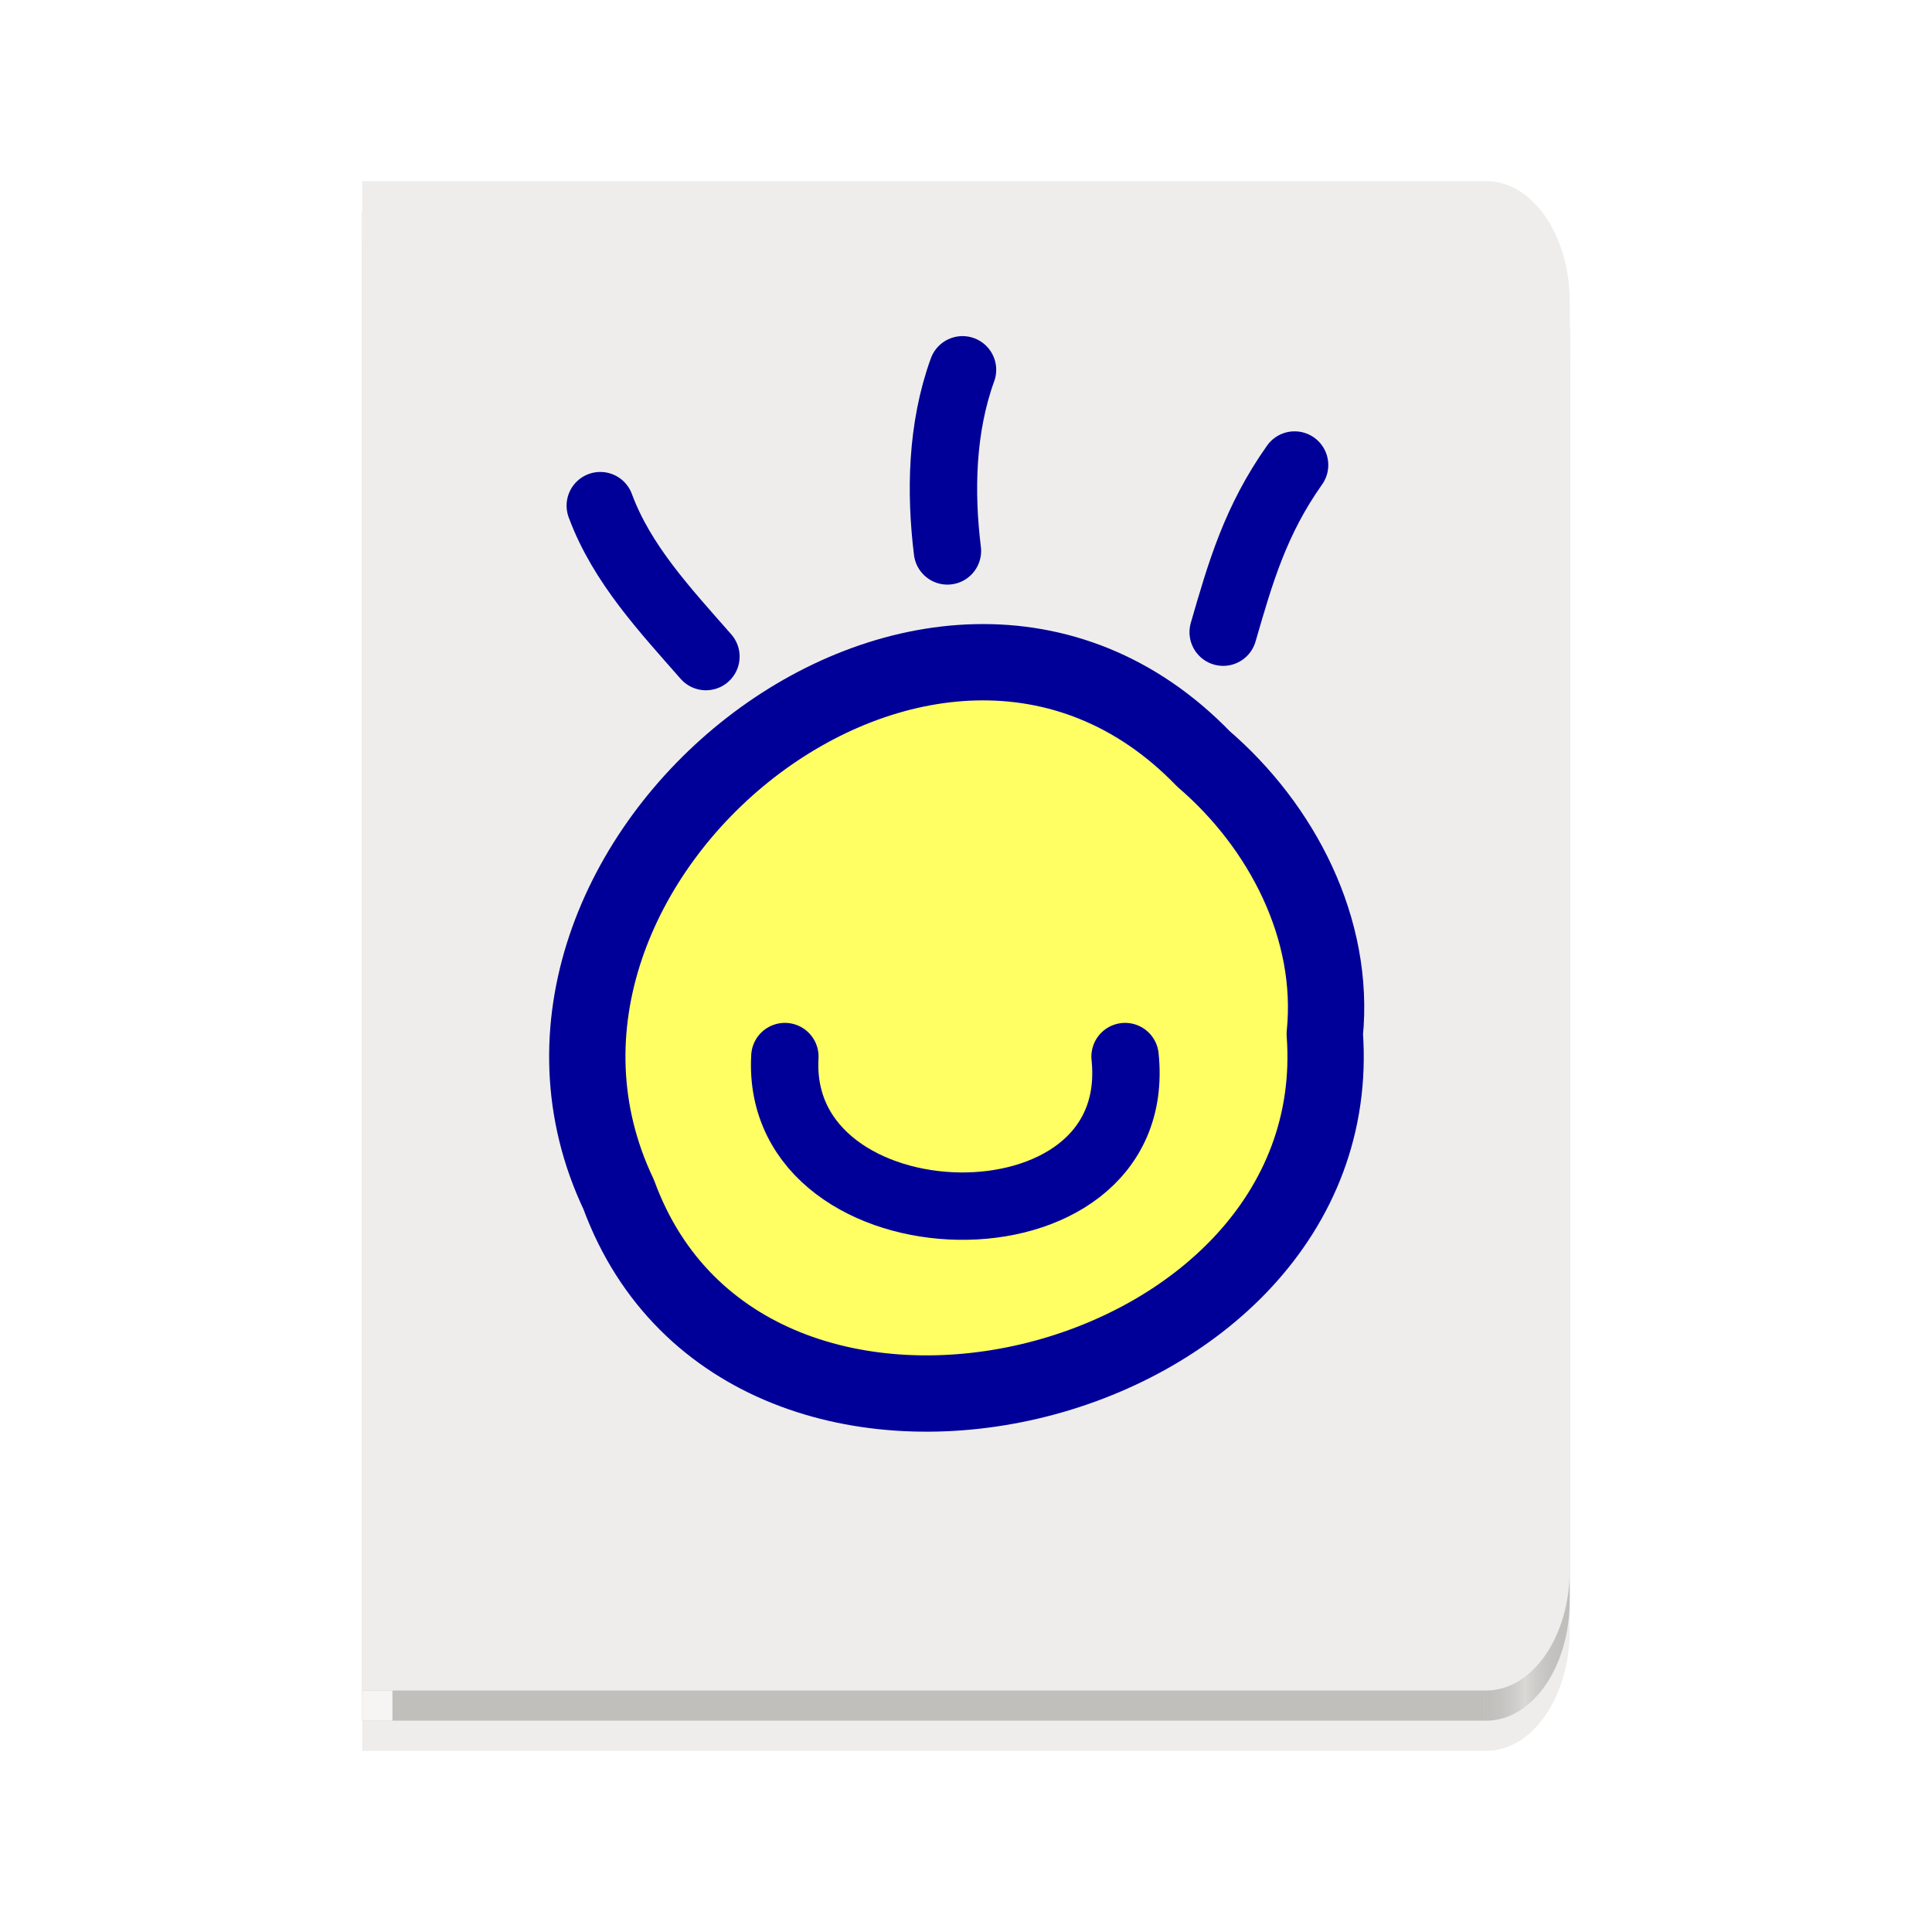
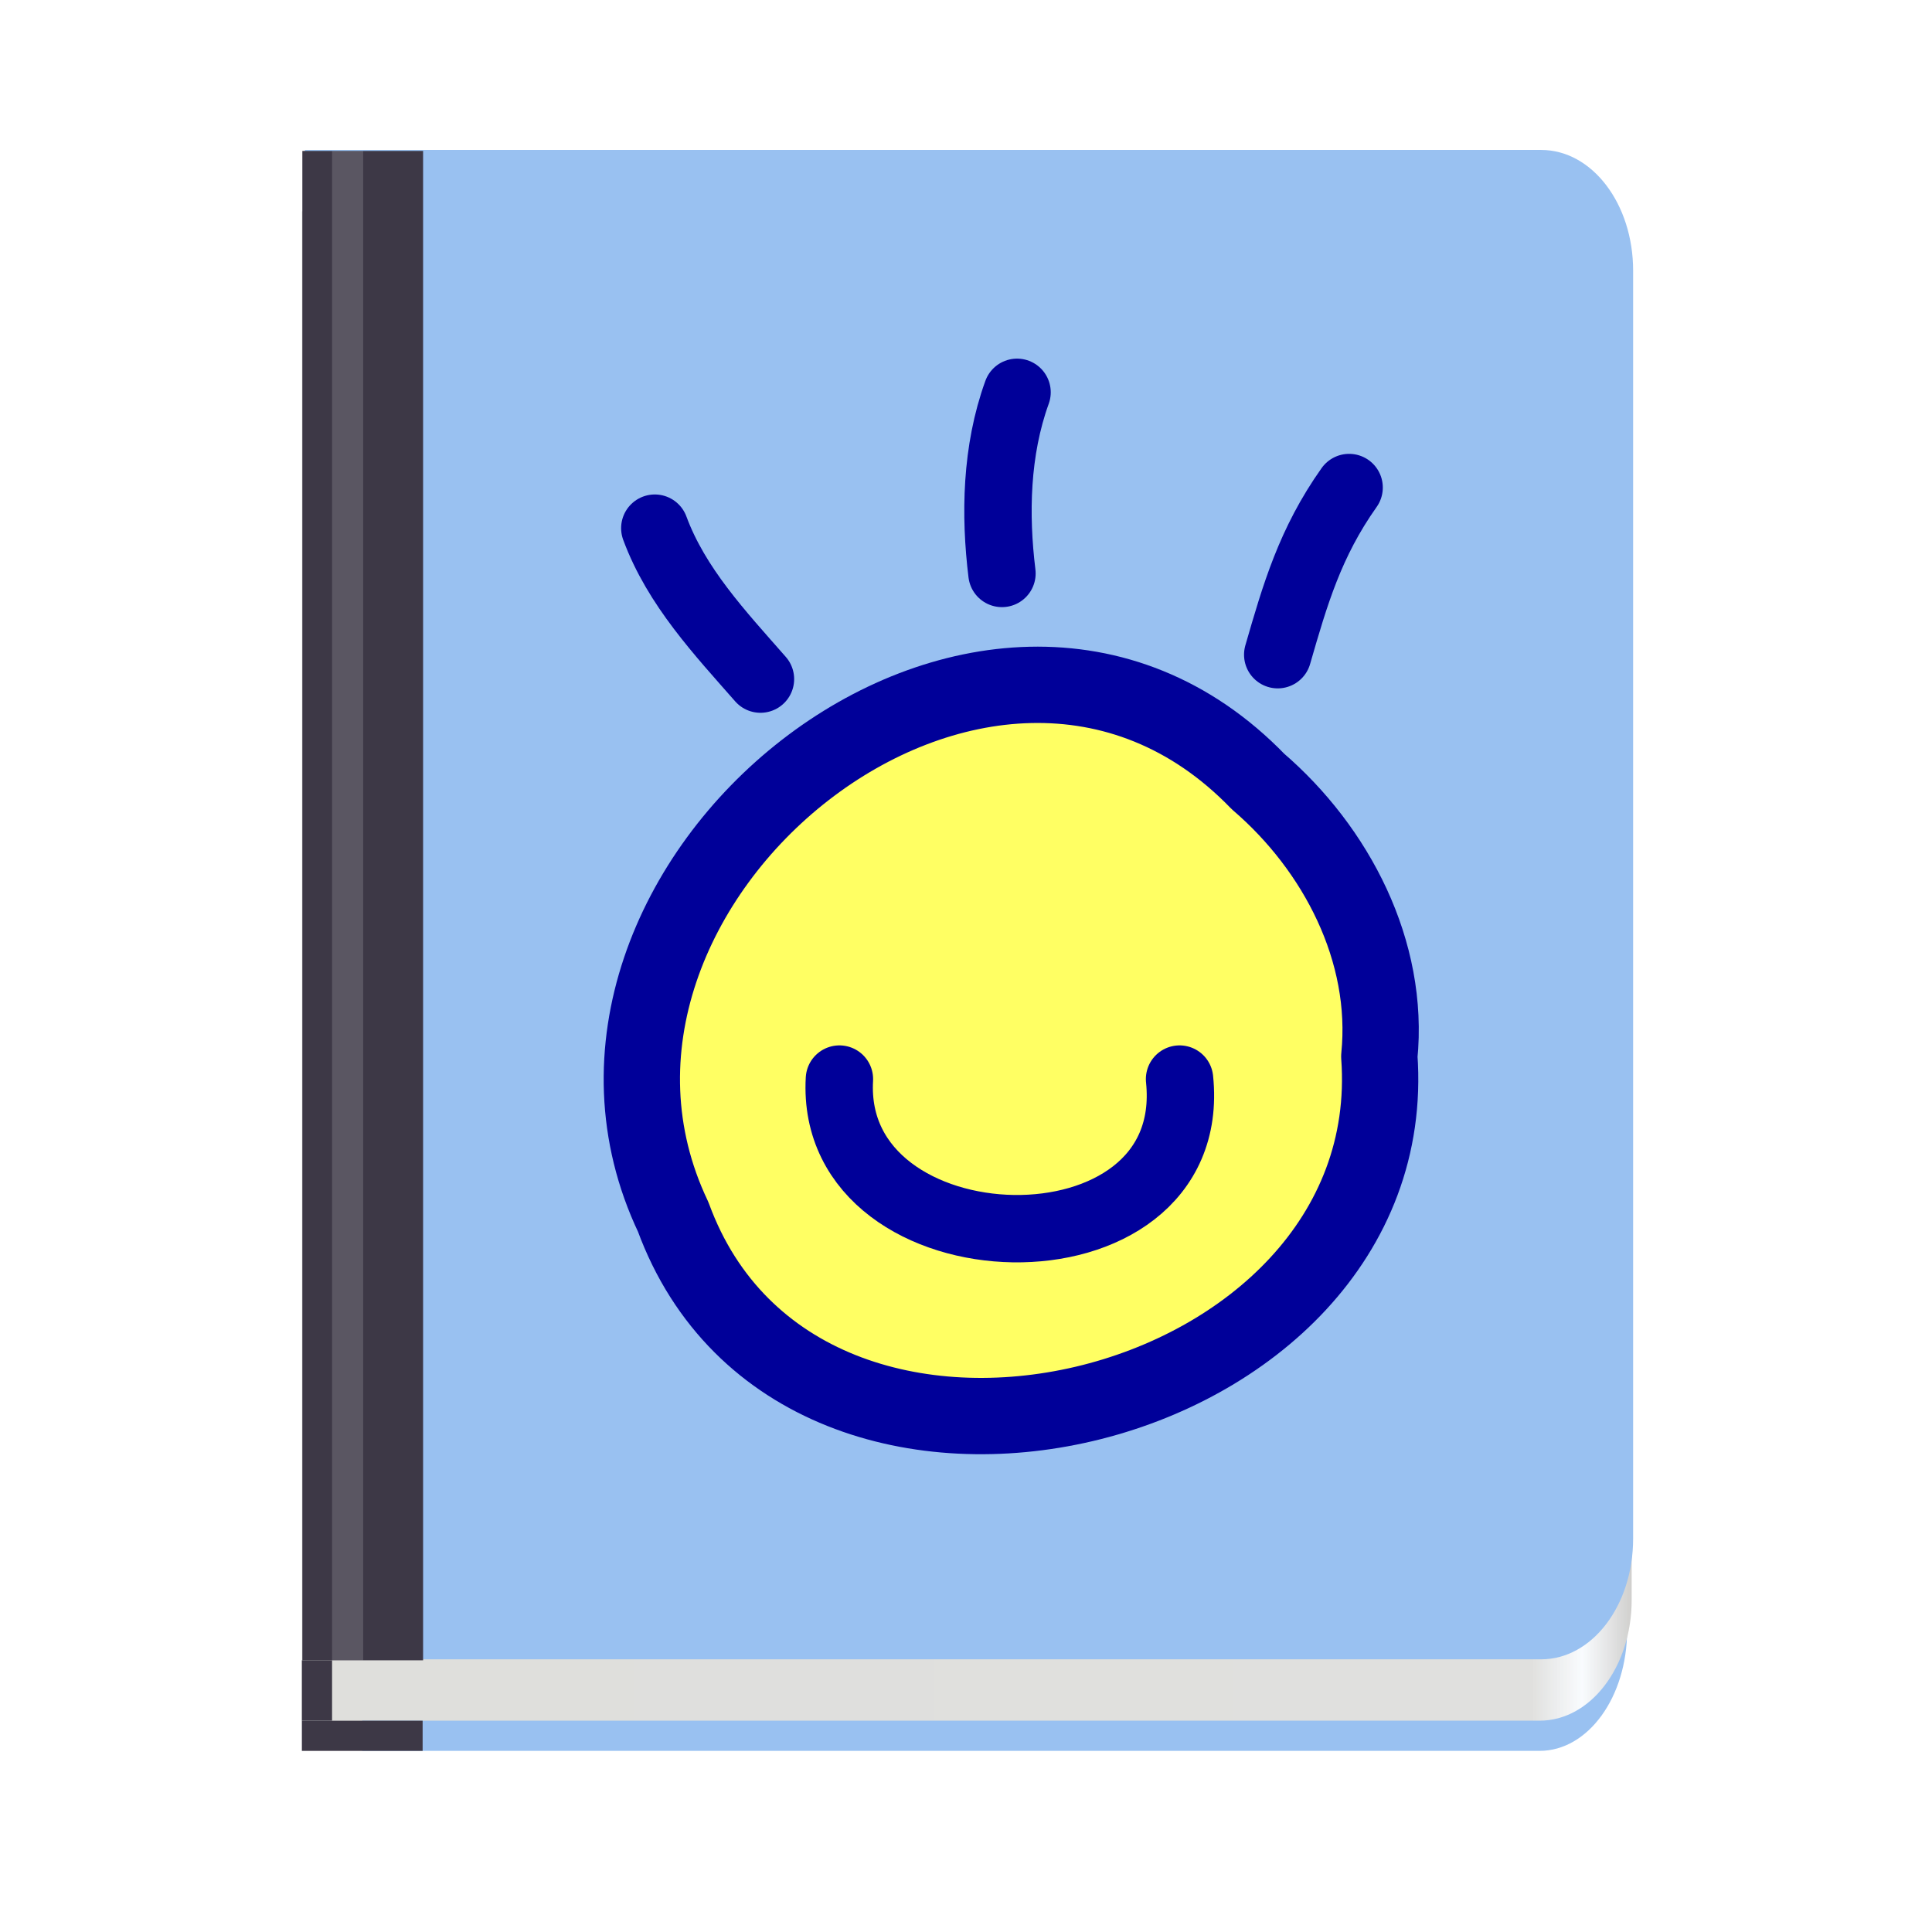
- <svg xmlns="http://www.w3.org/2000/svg" width="128px" height="128px" viewBox="0 0 128 128" version="1.1">
+ <svg xmlns="http://www.w3.org/2000/svg" xmlns:xlink="http://www.w3.org/1999/xlink" width="128px" height="128px" viewBox="0 0 128 128" version="1.1">
  <defs>
-     <linearGradient id="linear0" gradientUnits="userSpaceOnUse" x1="26" y1="282" x2="104" y2="282" gradientTransform="matrix(1,0,0,1,0,-172)">
-       <stop offset="0" style="stop-color:rgb(75.294%,74.902%,73.725%);stop-opacity:1;" />
-       <stop offset="0.923" style="stop-color:rgb(75.294%,74.902%,73.725%);stop-opacity:1;" />
-       <stop offset="0.962" style="stop-color:rgb(60.392%,60%,58.824%);stop-opacity:0.247;" />
-       <stop offset="1" style="stop-color:rgb(75.294%,74.902%,73.725%);stop-opacity:1;" />
+     <linearGradient id="linear0" gradientUnits="userSpaceOnUse" x1="26" y1="282" x2="104" y2="282" gradientTransform="matrix(1.101249,0,0,1,-6.429965,-172)">
+       <stop offset="0" style="stop-color:rgb(87.451%,87.451%,86.275%);stop-opacity:1;" />
+       <stop offset="0.923" style="stop-color:rgb(87.843%,87.843%,87.059%);stop-opacity:1;" />
+       <stop offset="0.962" style="stop-color:rgb(100%,100%,100%);stop-opacity:0.941;" />
+       <stop offset="1" style="stop-color:rgb(81.569%,81.176%,80.392%);stop-opacity:1;" />
    </linearGradient>
+     <filter id="alpha" filterUnits="objectBoundingBox" x="0%" y="0%" width="100%" height="100%">
+       <feColorMatrix type="matrix" in="SourceGraphic" values="0 0 0 0 1 0 0 0 0 1 0 0 0 0 1 0 0 0 1 0" />
+     </filter>
+     <mask id="mask0">
+       <g filter="url(#alpha)">
+         <rect x="0" y="0" width="128" height="128" style="fill:rgb(0%,0%,0%);fill-opacity:0.15;stroke:none;" />
+       </g>
+     </mask>
+     <clipPath id="clip1">
+       <rect x="0" y="0" width="192" height="152" />
+     </clipPath>
+     <g id="surface48560" clip-path="url(#clip1)">
+       <path style=" stroke:none;fill-rule:evenodd;fill:rgb(100%,100%,100%);fill-opacity:1;" d="M 30 26 L 30 126 L 32.062 126 L 32.062 26 Z M 30 26 " />
+     </g>
  </defs>
-   <g id="surface76634">
-     <path style=" stroke:none;fill-rule:nonzero;fill:rgb(93.333%,92.941%,92.157%);fill-opacity:1;" d="M 24 16 L 24 116 L 98.461 116 C 101.527 116 104 112.434 104 108 L 104 24 C 104 19.566 101.527 16 98.461 16 Z M 24 16 " />
-     <path style=" stroke:none;fill-rule:nonzero;fill:url(#linear0);" d="M 24 14 L 24 114 L 98.461 114 C 101.527 114 104 110.434 104 106 L 104 22 C 104 17.566 101.527 14 98.461 14 Z M 24 14 " />
-     <path style=" stroke:none;fill-rule:nonzero;fill:rgb(93.333%,92.941%,92.157%);fill-opacity:1;" d="M 24 12 L 24 112 L 98.461 112 C 101.527 112 104 108.434 104 104 L 104 20 C 104 15.566 101.527 12 98.461 12 Z M 24 12 " />
-     <path style=" stroke:none;fill-rule:nonzero;fill:rgb(96.471%,96.078%,95.686%);fill-opacity:1;" d="M 24 112 L 26 112 L 26 114 L 24 114 Z M 24 112 " />
-     <path style="fill-rule:nonzero;fill:rgb(100%,100%,38.824%);fill-opacity:1;stroke-width:5.056;stroke-linecap:round;stroke-linejoin:round;stroke:rgb(0%,0%,60%);stroke-opacity:1;stroke-miterlimit:4;" d="M 88.001 236 C 89.747 260.031 49.719 269.812 41.219 246.633 C 30.802 224.707 62.024 199.23 79.966 217.781 C 85.153 222.238 88.7 229.035 88.001 236 Z M 88.001 236 " transform="matrix(1,0,0,1,-0.23119,-167.5)" />
-     <path style="fill-rule:nonzero;fill:rgb(100%,100%,38.824%);fill-opacity:1;stroke-width:4.464;stroke-linecap:round;stroke-linejoin:round;stroke:rgb(0%,0%,60%);stroke-opacity:1;stroke-miterlimit:4;" d="M 74.77 237.5 C 76.18 251.078 51.493 250.344 52.231 237.5 " transform="matrix(1,0,0,1,-0.23119,-167.5)" />
-     <path style="fill:none;stroke-width:4.464;stroke-linecap:round;stroke-linejoin:round;stroke:rgb(0%,0%,60%);stroke-opacity:1;stroke-miterlimit:4;" d="M 40.001 201 C 41.434 204.879 44.325 207.945 47.001 211 " transform="matrix(1,0,0,1,-0.23119,-167.5)" />
-     <path style="fill:none;stroke-width:4.464;stroke-linecap:round;stroke-linejoin:miter;stroke:rgb(0%,0%,60%);stroke-opacity:1;stroke-miterlimit:4;" d="M 64.001 192 C 62.602 195.859 62.524 200.125 63.001 204 " transform="matrix(1,0,0,1,-0.23119,-167.5)" />
-     <path style="fill:none;stroke-width:4.464;stroke-linecap:round;stroke-linejoin:miter;stroke:rgb(0%,0%,60%);stroke-opacity:1;stroke-miterlimit:4;" d="M 86.001 198.309 C 83.415 201.965 82.419 205.406 81.27 209.383 " transform="matrix(1,0,0,1,-0.23119,-167.5)" />
+   <g id="surface48536">
+     <path style=" stroke:none;fill-rule:nonzero;fill:rgb(60%,75.686%,94.51%);fill-opacity:1;" d="M 24 16 L 24 116 L 102 116 C 105.215 116 107.801 112.434 107.801 108 L 107.801 24 C 107.801 19.566 105.215 16 102 16 Z M 24 16 " />
+     <path style=" stroke:none;fill-rule:nonzero;fill:url(#linear0);" d="M 20 14 L 20 114 L 102 114 C 105.379 114 108.102 110.434 108.102 106 L 108.102 22 C 108.102 17.566 105.379 14 102 14 Z M 20 14 " />
+     <path style=" stroke:none;fill-rule:nonzero;fill:rgb(60%,75.686%,94.51%);fill-opacity:1;" d="M 20.199 9.934 L 20.199 109.934 L 102.105 109.934 C 105.48 109.934 108.199 106.367 108.199 101.934 L 108.199 17.934 C 108.199 13.5 105.48 9.934 102.105 9.934 Z M 20.199 9.934 " />
+     <path style="fill-rule:nonzero;fill:rgb(100%,100%,38.824%);fill-opacity:1;stroke-width:5.056;stroke-linecap:round;stroke-linejoin:round;stroke:rgb(0%,0%,60%);stroke-opacity:1;stroke-miterlimit:4;" d="M 88.001 235.998 C 89.743 260.03 49.72 269.811 41.22 246.631 C 30.802 224.709 62.025 199.233 79.966 217.784 C 85.154 222.241 88.701 229.034 88.001 235.998 Z M 88.001 235.998 " transform="matrix(1,0,0,1,3.3815,-166.0062)" />
+     <path style="fill-rule:nonzero;fill:rgb(100%,100%,38.824%);fill-opacity:1;stroke-width:4.464;stroke-linecap:round;stroke-linejoin:round;stroke:rgb(0%,0%,60%);stroke-opacity:1;stroke-miterlimit:4;" d="M 74.767 237.498 C 76.177 251.08 51.493 250.342 52.232 237.498 " transform="matrix(1,0,0,1,3.3815,-166.0062)" />
+     <path style="fill:none;stroke-width:4.464;stroke-linecap:round;stroke-linejoin:round;stroke:rgb(0%,0%,60%);stroke-opacity:1;stroke-miterlimit:4;" d="M 40.001 200.998 C 41.435 204.881 44.322 207.944 47.001 210.998 " transform="matrix(1,0,0,1,3.3815,-166.0062)" />
+     <path style="fill:none;stroke-width:4.464;stroke-linecap:round;stroke-linejoin:miter;stroke:rgb(0%,0%,60%);stroke-opacity:1;stroke-miterlimit:4;" d="M 64.001 191.998 C 62.599 195.862 62.525 200.123 63.001 203.998 " transform="matrix(1,0,0,1,3.3815,-166.0062)" />
+     <path style="fill:none;stroke-width:4.464;stroke-linecap:round;stroke-linejoin:miter;stroke:rgb(0%,0%,60%);stroke-opacity:1;stroke-miterlimit:4;" d="M 86.001 198.307 C 83.411 201.963 82.419 205.409 81.271 209.381 " transform="matrix(1,0,0,1,3.3815,-166.0062)" />
+     <path style=" stroke:none;fill-rule:nonzero;fill:rgb(23.922%,21.961%,27.451%);fill-opacity:1;" d="M 20 114 L 28 114 L 28 116 L 20 116 Z M 20 114 " />
+     <path style=" stroke:none;fill-rule:nonzero;fill:rgb(23.922%,21.961%,27.451%);fill-opacity:1;" d="M 20.031 10 L 28.031 10 L 28.031 110 L 20.031 110 Z M 20.031 10 " />
+     <path style=" stroke:none;fill-rule:nonzero;fill:rgb(23.922%,21.961%,27.451%);fill-opacity:1;" d="M 20 110 L 22 110 L 22 114 L 20 114 Z M 20 110 " />
+     <use xlink:href="#surface48560" transform="matrix(1,0,0,1,-8,-16)" mask="url(#mask0)" />
  </g>
</svg>
